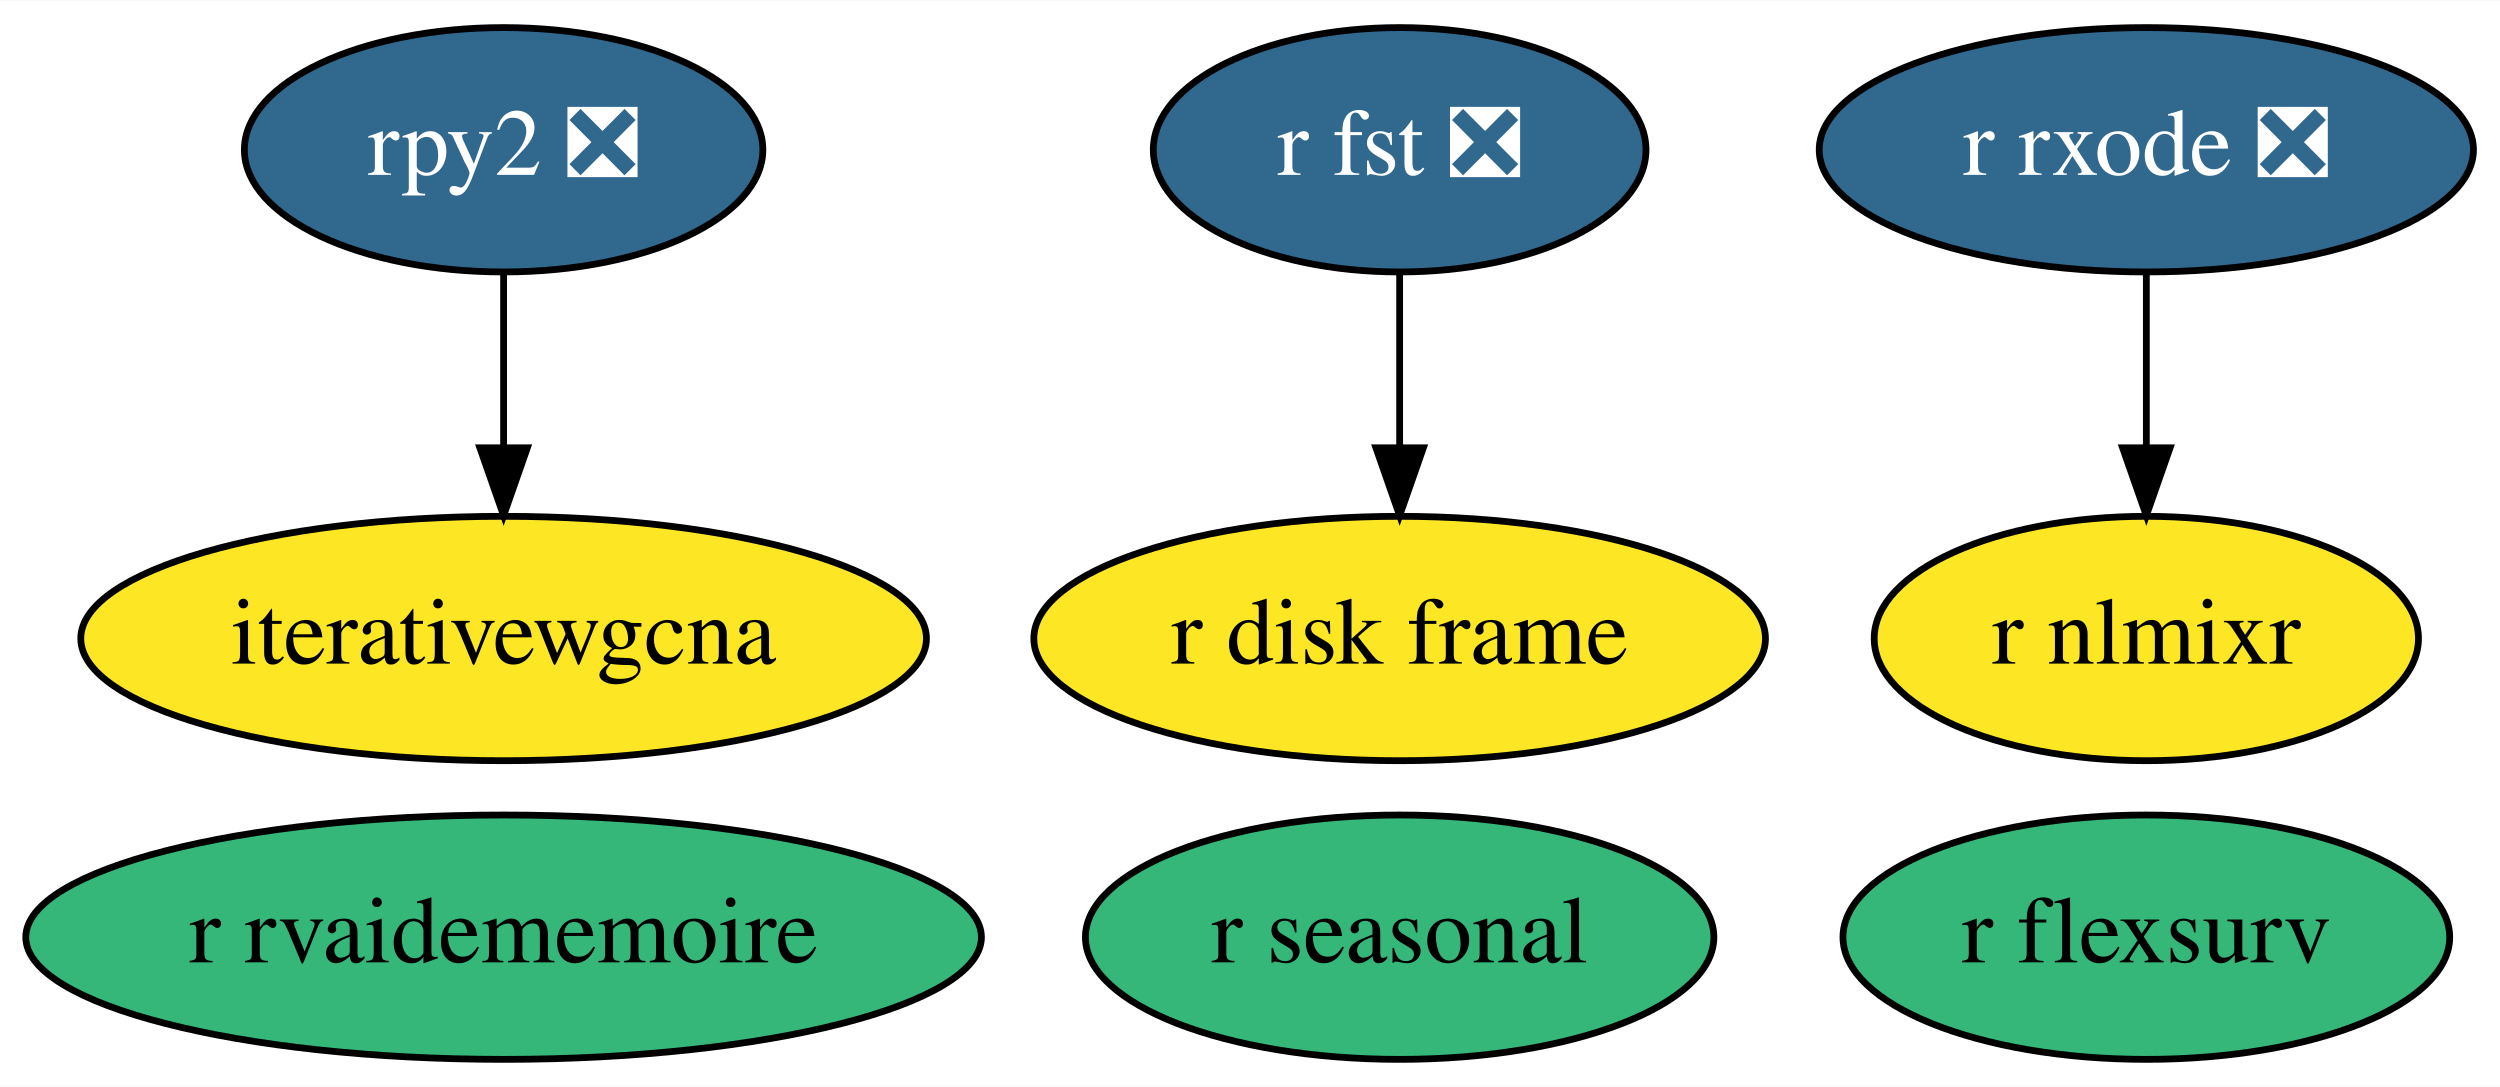
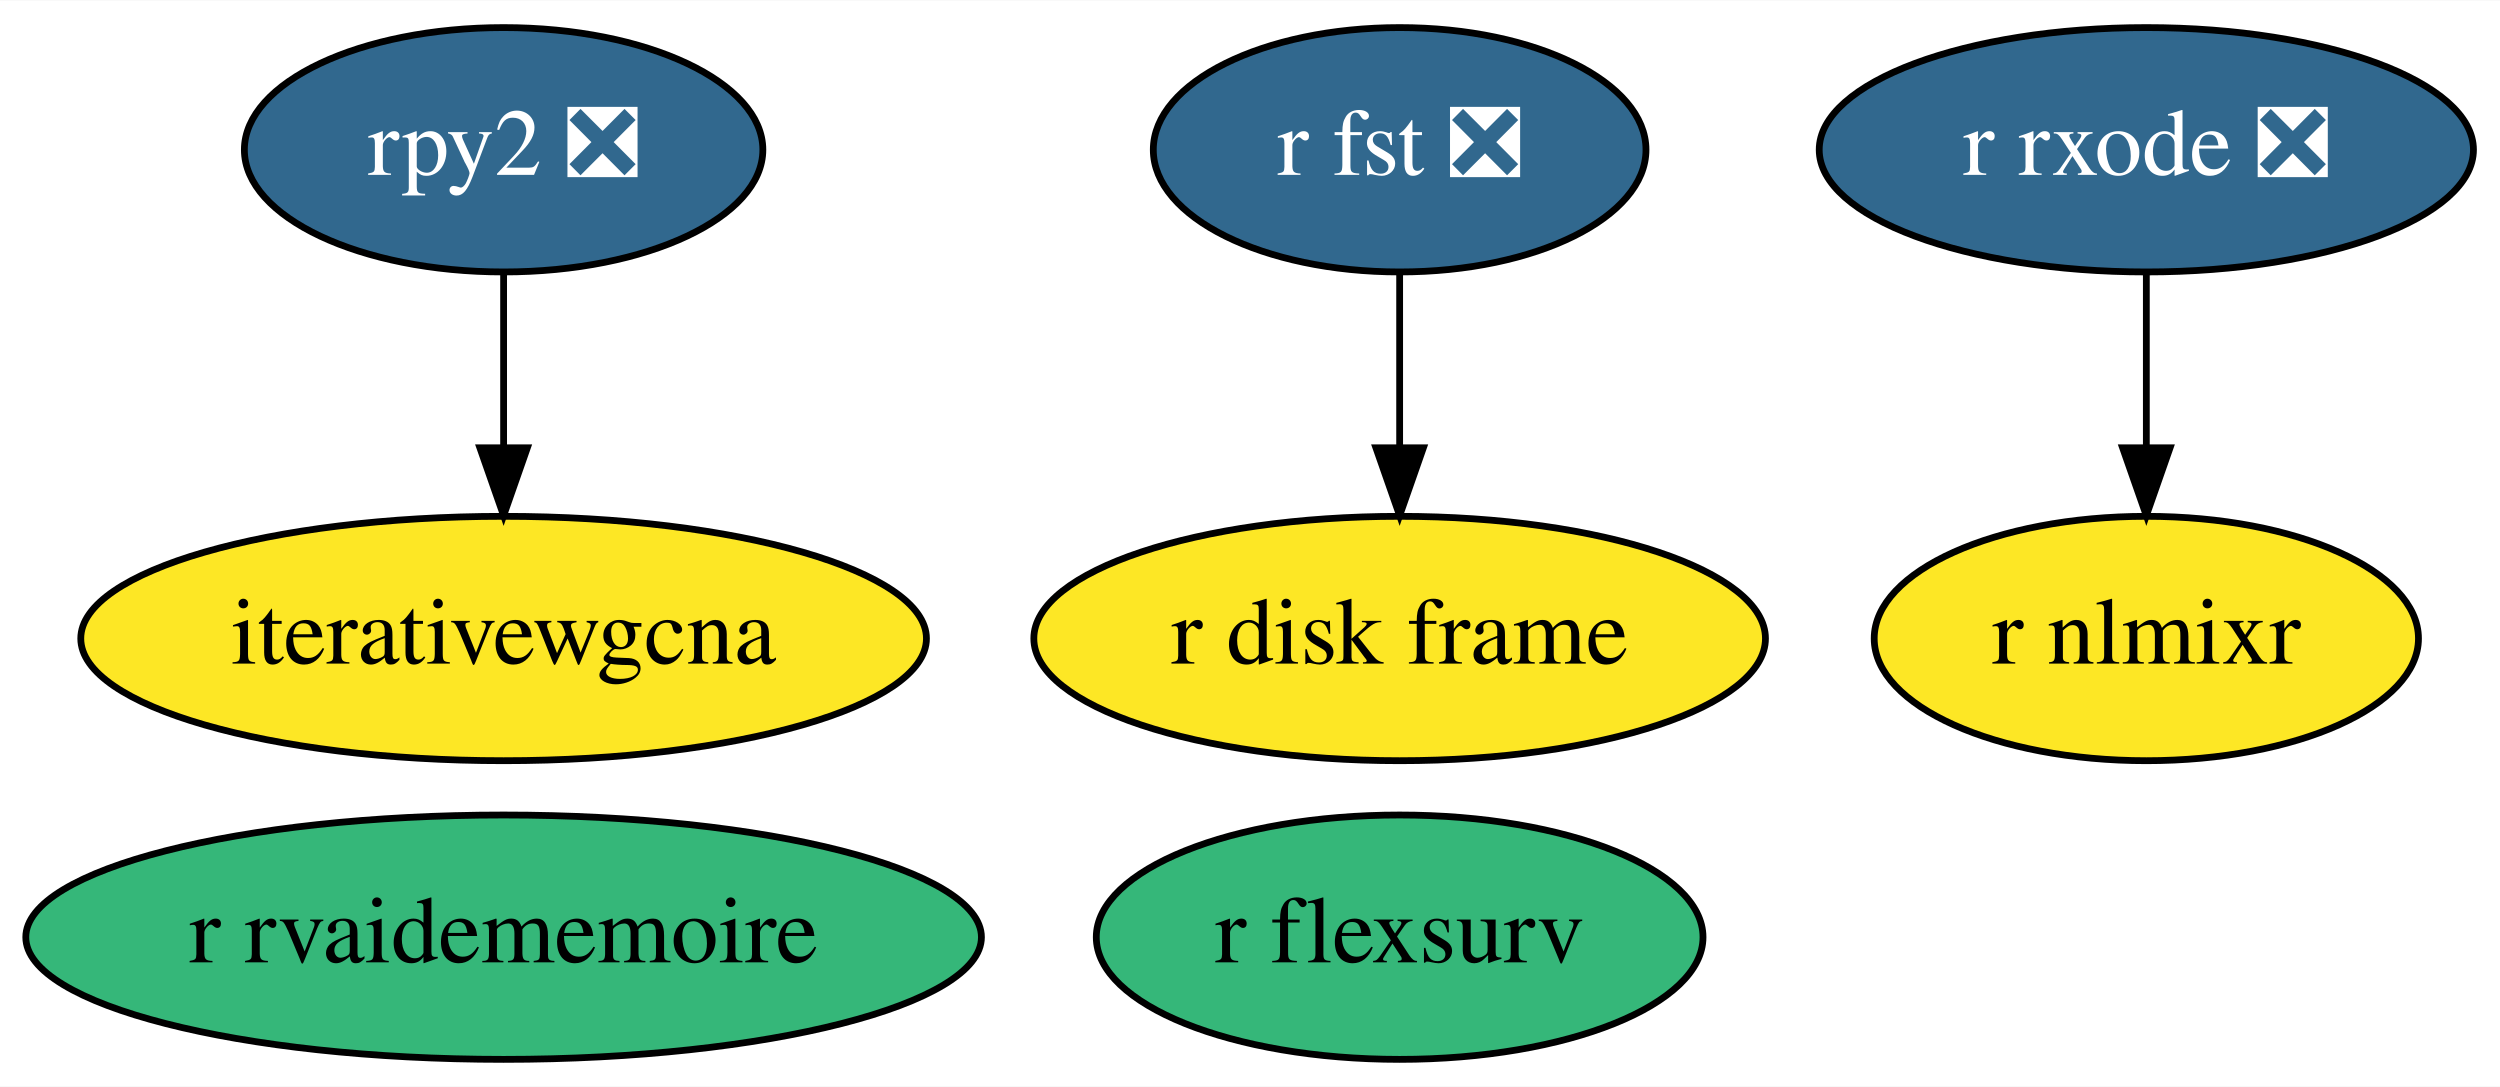
<svg xmlns="http://www.w3.org/2000/svg" xmlns:xlink="http://www.w3.org/1999/xlink" width="368pt" height="160pt" viewBox="0.00 0.00 368.29 160.00">
  <g id="graph0" class="graph" transform="scale(1 1) rotate(0) translate(4 156)">
    <polygon fill="white" stroke="transparent" points="-4,4 -4,-156 364.29,-156 364.29,4 -4,4" />
    <g id="node1" class="node">
      <g id="a_node1">
        <a xlink:href="https://github.com/conda-forge/r-fst-feedstock/pull/11" xlink:title="r fst ❎">
          <ellipse fill="#31688e" stroke="black" cx="202.19" cy="-134" rx="36.29" ry="18" />
          <text text-anchor="middle" x="202.19" y="-130.3" font-family="Times,serif" font-size="14.00" fill="white">r fst ❎</text>
        </a>
      </g>
    </g>
    <g id="node7" class="node">
      <g id="a_node7">
        <a xlink:href="https://github.com/conda-forge/r-disk.frame-feedstock" xlink:title="r disk frame">
          <ellipse fill="#fde725" stroke="black" cx="202.19" cy="-62" rx="53.89" ry="18" />
          <text text-anchor="middle" x="202.19" y="-58.3" font-family="Times,serif" font-size="14.00">r disk frame</text>
        </a>
      </g>
    </g>
    <g id="edge1" class="edge">
      <path fill="none" stroke="black" d="M202.19,-115.7C202.19,-107.98 202.19,-98.71 202.19,-90.11" />
      <polygon fill="black" stroke="black" points="205.69,-90.1 202.19,-80.1 198.69,-90.1 205.69,-90.1" />
    </g>
    <g id="node2" class="node">
      <g id="a_node2">
        <a xlink:href="https://github.com/conda-forge/rpy2-feedstock/pull/60" xlink:title="rpy2 ❎">
          <ellipse fill="#31688e" stroke="black" cx="70.19" cy="-134" rx="38.19" ry="18" />
          <text text-anchor="middle" x="70.19" y="-130.3" font-family="Times,serif" font-size="14.00" fill="white">rpy2 ❎</text>
        </a>
      </g>
    </g>
    <g id="node4" class="node">
      <g id="a_node4">
        <a xlink:href="https://github.com/conda-forge/iterativewgcna-feedstock" xlink:title="iterativewgcna">
          <ellipse fill="#fde725" stroke="black" cx="70.19" cy="-62" rx="62.29" ry="18" />
          <text text-anchor="middle" x="70.19" y="-58.3" font-family="Times,serif" font-size="14.00">iterativewgcna</text>
        </a>
      </g>
    </g>
    <g id="edge2" class="edge">
      <path fill="none" stroke="black" d="M70.19,-115.7C70.19,-107.98 70.19,-98.71 70.19,-90.11" />
      <polygon fill="black" stroke="black" points="73.69,-90.1 70.19,-80.1 66.69,-90.1 73.69,-90.1" />
    </g>
    <g id="node3" class="node">
      <g id="a_node3">
        <a xlink:href="https://github.com/conda-forge/r-rvaidememoire-feedstock" xlink:title="r rvaidememoire">
          <ellipse fill="#35b779" stroke="black" cx="70.19" cy="-18" rx="70.39" ry="18" />
          <text text-anchor="middle" x="70.19" y="-14.3" font-family="Times,serif" font-size="14.00">r rvaidememoire</text>
        </a>
      </g>
    </g>
    <g id="node5" class="node">
      <g id="a_node5">
        <a xlink:href="https://github.com/conda-forge/r-rxode-feedstock/pull/4" xlink:title="r rxode ❎">
          <ellipse fill="#31688e" stroke="black" cx="312.19" cy="-134" rx="48.19" ry="18" />
          <text text-anchor="middle" x="312.19" y="-130.3" font-family="Times,serif" font-size="14.00" fill="white">r rxode ❎</text>
        </a>
      </g>
    </g>
    <g id="node6" class="node">
      <g id="a_node6">
        <a xlink:href="https://github.com/conda-forge/r-nlmixr-feedstock" xlink:title="r nlmixr">
          <ellipse fill="#fde725" stroke="black" cx="312.19" cy="-62" rx="40.09" ry="18" />
          <text text-anchor="middle" x="312.19" y="-58.3" font-family="Times,serif" font-size="14.00">r nlmixr</text>
        </a>
      </g>
    </g>
    <g id="edge3" class="edge">
      <path fill="none" stroke="black" d="M312.19,-115.7C312.19,-107.98 312.19,-98.71 312.19,-90.11" />
      <polygon fill="black" stroke="black" points="315.69,-90.1 312.19,-80.1 308.69,-90.1 315.69,-90.1" />
    </g>
    <g id="node8" class="node">
      <g id="a_node8">
        <a xlink:href="https://github.com/conda-forge/r-flexsurv-feedstock" xlink:title="r flexsurv">
-           <ellipse fill="#35b779" stroke="black" cx="312.19" cy="-18" rx="44.69" ry="18" />
-           <text text-anchor="middle" x="312.19" y="-14.3" font-family="Times,serif" font-size="14.00">r flexsurv</text>
-         </a>
-       </g>
-     </g>
-     <g id="node9" class="node">
-       <g id="a_node9">
-         <a xlink:href="https://github.com/conda-forge/r-seasonal-feedstock" xlink:title="r seasonal">
-           <ellipse fill="#35b779" stroke="black" cx="202.19" cy="-18" rx="46.29" ry="18" />
-           <text text-anchor="middle" x="202.19" y="-14.3" font-family="Times,serif" font-size="14.00">r seasonal</text>
+           <ellipse fill="#35b779" stroke="black" cx="202.19" cy="-18" rx="44.69" ry="18" />
+           <text text-anchor="middle" x="202.19" y="-14.3" font-family="Times,serif" font-size="14.00">r flexsurv</text>
        </a>
      </g>
    </g>
  </g>
</svg>
